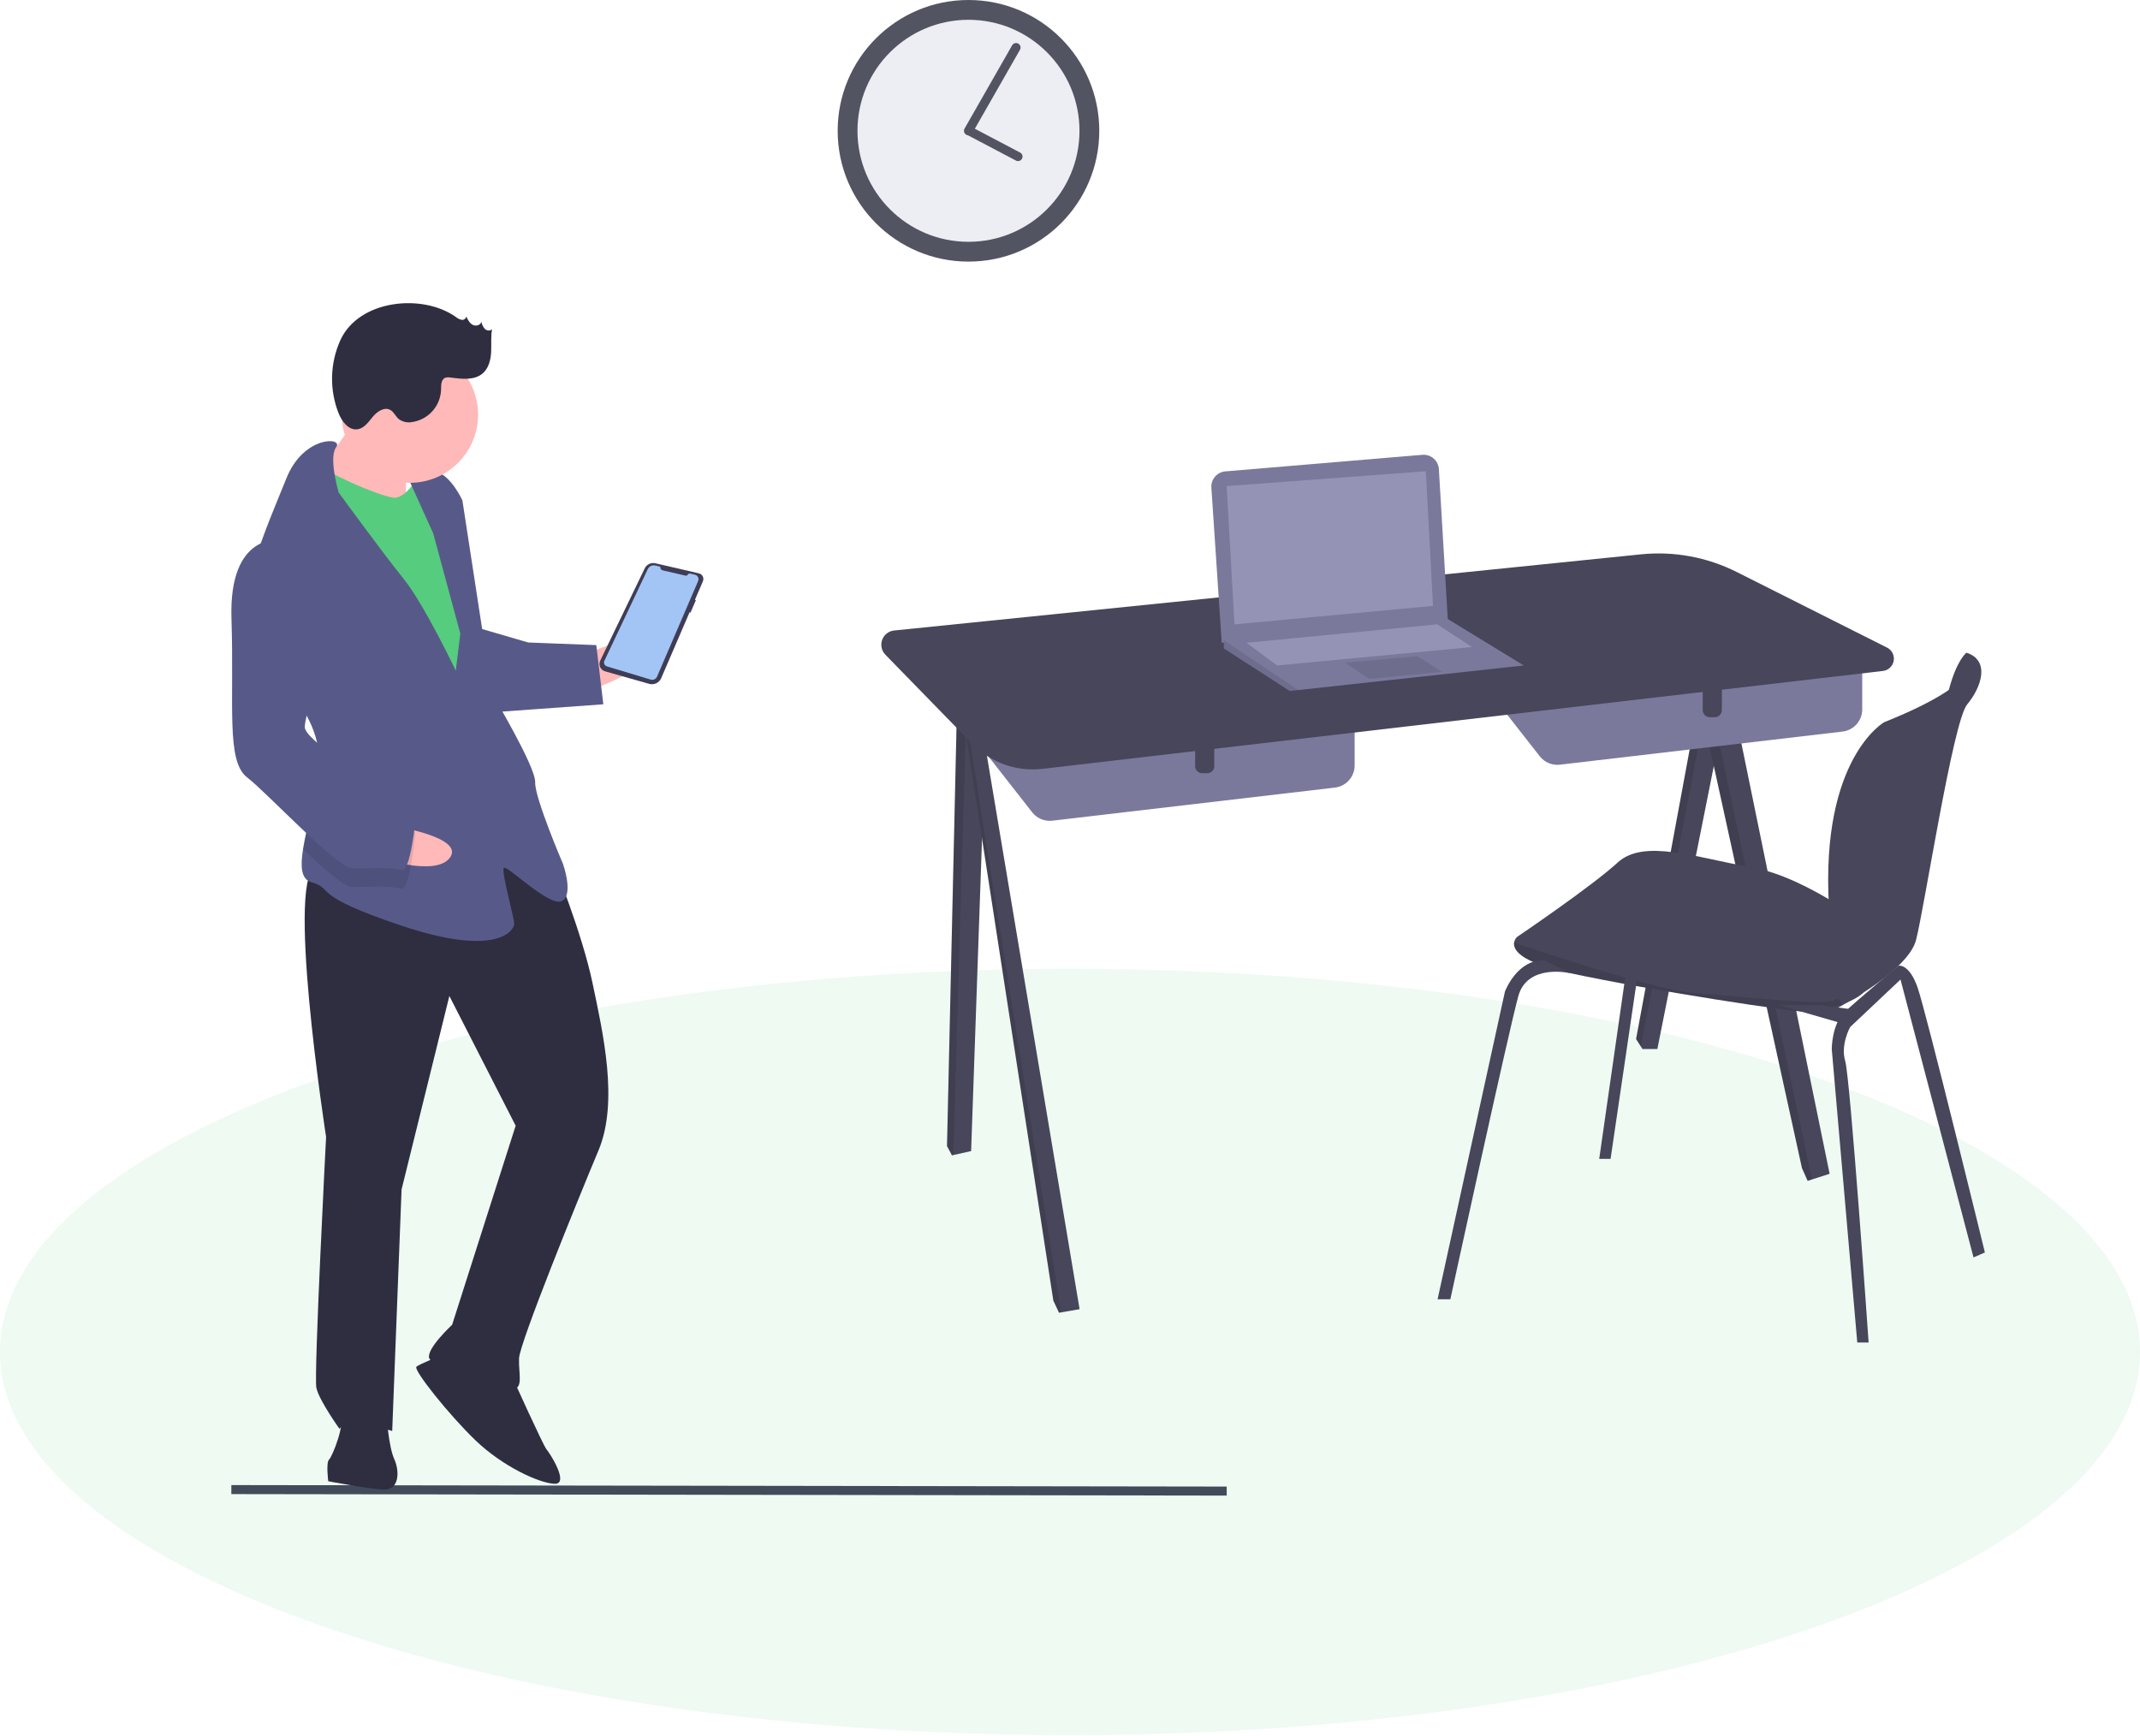
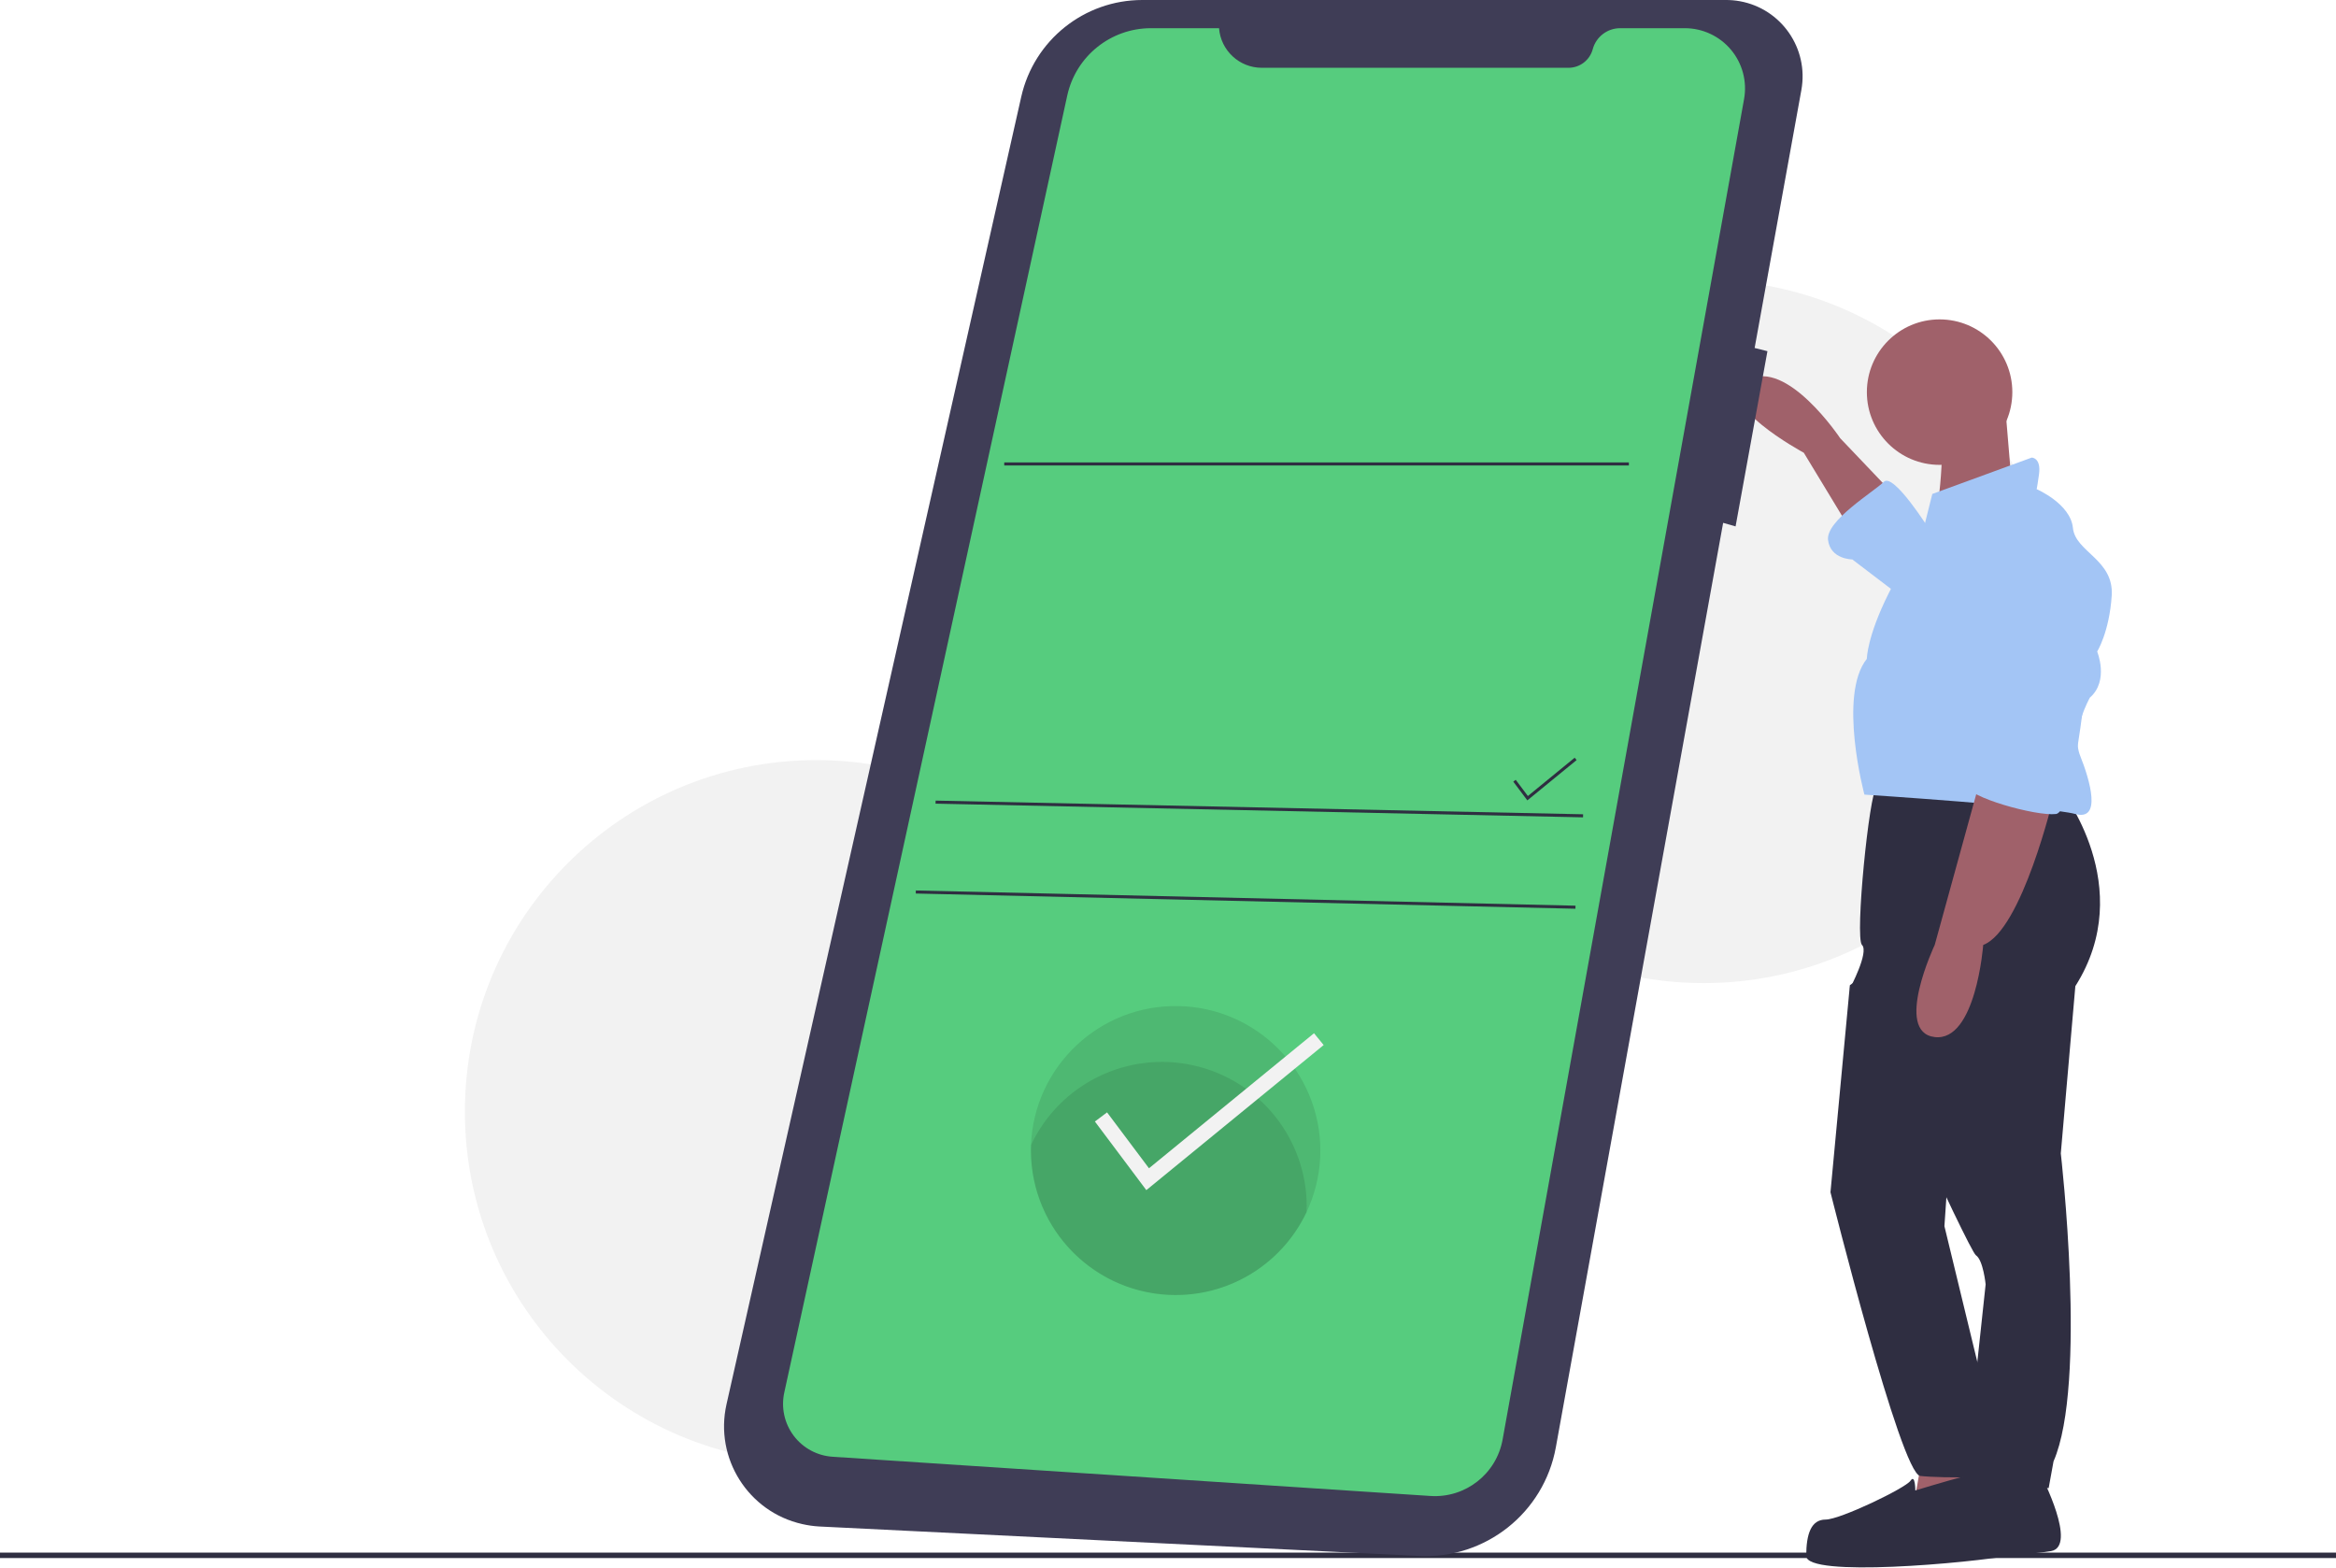
- <svg xmlns="http://www.w3.org/2000/svg" width="148px" height="120px" viewBox="0 0 148 120" version="1.1">
-   <g id="Page-1" stroke="none" stroke-width="1" fill="none" fill-rule="evenodd">
-     <g id="Landing-2.0---verde-Copy-5" transform="translate(-311, -1353)">
-       <g id="Ilustración-1" transform="translate(310, 1353)">
-         <line x1="17" y1="103.016" x2="85.837" y2="103.119" id="Path" stroke="#3F3D56" stroke-width="0.624" />
-         <g id="Reloj" transform="translate(0.9328, 0)">
-           <circle id="Oval" fill="#535461" fill-rule="nonzero" cx="67.046" cy="9.046" r="9.046" />
-           <circle id="Oval" fill="#EDEDF4" fill-rule="nonzero" cx="67.046" cy="9.046" r="7.677" />
-           <line x1="70.336" y1="3.288" x2="67.046" y2="9.046" id="Path" stroke="#535461" stroke-width="0.624" stroke-linecap="round" />
-           <line x1="67.203" y1="9.106" x2="70.472" y2="10.827" id="Path" stroke="#535461" stroke-width="0.624" stroke-linecap="round" />
-           <ellipse id="Oval" fill="#56CC7E" fill-rule="nonzero" opacity="0.1" cx="74.067" cy="93.5" rx="74" ry="26.5" />
-         </g>
-         <g id="Hombre" transform="translate(17, 20.9664)" fill-rule="nonzero">
-           <path d="M24.573,24.266 C24.573,24.266 28.724,22.282 28.658,23.995 C28.591,25.708 24.473,26.835 24.473,26.835 L24.573,24.266 Z" id="Path" fill="#FFB9B9" />
-           <path d="M22.295,38.759 C22.295,38.759 24.254,43.553 24.977,47.012 C25.701,50.471 26.803,55.231 25.386,58.607 C23.968,61.983 19.938,71.906 19.896,72.976 C19.855,74.047 20.242,75.134 19.385,75.101 C18.529,75.068 13.868,73.6 13.679,72.95 C13.489,72.299 15.269,70.652 15.269,70.652 L19.663,56.884 L15.078,47.915 L11.772,61.296 L11.124,77.997 C11.124,77.997 7.946,77.016 7.484,77.856 C7.484,77.856 6.06,75.871 5.879,75.006 C5.698,74.141 6.552,57.662 6.552,57.662 C6.552,57.662 3.634,38.893 5.989,38.985 C8.345,39.076 17.57,33.429 22.295,38.759 Z" id="Path" fill="#2F2E41" />
-           <path d="M19.418,74.244 C19.418,74.244 21.591,79.046 21.797,79.269 C22.002,79.491 23.418,81.69 22.348,81.649 C21.277,81.607 18.749,80.437 16.889,78.649 C15.028,76.862 12.575,73.764 12.797,73.559 C13.02,73.353 14.543,72.769 14.543,72.769 L19.418,74.244 Z" id="Path" fill="#2F2E41" />
-           <path d="M10.737,76.91 C10.737,76.91 10.868,79.059 11.263,79.932 C11.658,80.805 11.609,82.09 10.538,82.049 C9.468,82.007 6.701,81.471 6.701,81.471 C6.701,81.471 6.536,80.178 6.759,79.972 C6.981,79.766 7.929,77.444 7.526,76.785 C7.122,76.126 10.737,76.91 10.737,76.91 Z" id="Path" fill="#2F2E41" />
-           <path d="M9.154,7.156 C9.154,7.156 6.871,10.713 5.982,11.536 C5.092,12.359 7.595,14.172 7.595,14.172 L12.075,14.775 C12.075,14.775 12.018,10.698 12.249,10.278 C12.48,9.858 9.154,7.156 9.154,7.156 Z" id="Path" fill="#FFB9B9" />
-           <path d="M13.047,11.81 C13.047,11.81 12.124,13.49 11.268,13.457 C10.412,13.423 5.982,11.536 5.792,10.885 C5.603,10.235 4.325,15.546 4.325,15.546 L15.165,34.623 L17.809,32.795 L16.528,21.595 L15.476,15.55 L13.047,11.81 Z" id="Path" fill="#56CC7E" />
-           <path d="M5.392,28.883 C5.825,29.787 6.095,30.731 6.058,31.696 C6.056,31.739 6.054,31.782 6.05,31.825 C5.948,33.806 5.218,36.098 4.956,37.765 C4.766,38.961 4.82,39.833 5.52,40.039 C7.216,40.533 5.272,40.887 11.835,43.071 C18.398,45.256 19.543,43.37 19.56,42.942 C19.577,42.514 18.63,39.26 18.853,39.055 C19.075,38.849 21.965,41.748 22.838,41.353 C23.711,40.958 22.938,38.784 22.938,38.784 C22.938,38.784 20.971,34.205 21.012,33.134 C21.054,32.063 18.033,27.014 18.033,27.014 L15.979,13.639 C15.979,13.639 15.189,11.893 14.126,11.638 C13.064,11.382 12.183,11.991 12.183,11.991 L13.96,15.92 L15.836,22.855 L15.522,25.416 C15.522,25.416 13.341,20.828 11.909,19.057 C10.476,17.286 7.422,13.093 7.422,13.093 C7.422,13.093 6.709,10.687 7.247,9.968 C7.786,9.247 5.002,9.139 3.815,12.095 C3.186,13.662 2.165,15.999 1.525,18.174 C0.955,20.101 0.686,21.903 1.251,22.932 C2.114,24.506 4.285,26.573 5.392,28.883 Z" id="Path" fill="#575A89" />
-           <path d="M17.137,22.476 L20.53,23.466 L25.24,23.648 L25.725,27.741 L17.983,28.299 C17.983,28.299 16.05,22.863 17.137,22.476 Z" id="Path" fill="#575A89" />
-           <path d="M11.605,36.239 C11.605,36.239 16.143,36.992 15.108,38.357 C14.072,39.723 10.051,38.287 10.051,38.287 L11.605,36.239 Z" id="Path" fill="#FFB9B9" />
-           <path d="M6.05,31.825 C5.948,33.806 5.218,36.098 4.956,37.765 C6.402,39.133 7.777,40.34 8.295,40.361 C9.365,40.402 11.087,40.254 11.721,40.493 C12.355,40.732 12.727,36.673 12.727,36.673 C12.727,36.673 12.348,35.371 10.66,34.662 C9.521,34.183 7.337,32.882 6.05,31.825 Z" id="Path" fill="#000000" opacity="0.1" />
-           <path d="M3.435,16.369 C3.435,16.369 -0.188,15.8 0.008,21.812 C0.203,27.824 -0.374,31.661 1.083,32.79 C2.54,33.919 7.274,39.034 8.345,39.076 C9.415,39.117 11.136,38.97 11.77,39.209 C12.405,39.448 12.776,35.388 12.776,35.388 C12.776,35.388 12.398,34.087 10.71,33.378 C9.022,32.669 5.045,30.156 5.078,29.299 C5.111,28.443 6.084,25.479 6.084,25.479 C6.084,25.479 7.437,18.24 3.435,16.369 Z" id="Path" fill="#575A89" />
-           <circle id="Oval" fill="#FFB9B9" cx="12.349" cy="7.709" r="4.714" />
-           <path d="M15.523,0.952 C15.636,1.05 15.773,1.118 15.919,1.151 C16.072,1.178 16.219,1.077 16.247,0.924 C16.355,1.148 16.476,1.386 16.697,1.501 C16.917,1.616 17.257,1.519 17.289,1.273 C17.321,1.46 17.404,1.635 17.528,1.778 C17.665,1.908 17.913,1.941 18.032,1.795 C17.936,2.322 17.995,2.864 17.965,3.399 C17.935,3.934 17.792,4.501 17.388,4.852 C16.798,5.365 15.912,5.239 15.137,5.142 C15.02,5.117 14.898,5.124 14.784,5.161 C14.494,5.285 14.507,5.689 14.503,6.004 C14.454,7.147 13.587,8.088 12.451,8.229 C12.144,8.277 11.83,8.2 11.578,8.016 C11.358,7.83 11.246,7.525 10.994,7.385 C10.583,7.157 10.086,7.49 9.786,7.851 C9.486,8.212 9.19,8.656 8.725,8.722 C8.111,8.809 7.643,8.183 7.413,7.606 C6.773,5.973 6.819,4.151 7.542,2.553 C8.826,-0.245 13.209,-0.687 15.523,0.952 Z" id="Path" fill="#2F2E41" />
-         </g>
-         <g id="Mesa" transform="translate(61.928, 31.4496)" fill-rule="nonzero">
-           <polygon id="Path" fill="#47465A" points="58.448 17.269 53.693 41.097 52.663 41.097 52.55 40.921 52.222 40.41 56.34 18.151 56.965 17.89" />
-           <polygon id="Path" fill="#000000" opacity="0.1" points="56.965 17.89 52.55 40.921 52.222 40.41 56.34 18.151" />
-           <polygon id="Path" fill="#47465A" points="65.606 49.726 64.384 50.12 64.087 50.216 63.694 49.333 56.965 18.638 57.665 18.481 59.135 18.151" />
-           <polygon id="Path" fill="#000000" opacity="0.1" points="64.384 50.12 64.087 50.216 63.694 49.333 56.965 18.638 57.665 18.481" />
-           <polygon id="Path" fill="#47465A" points="7.312 17.269 6.234 48.157 4.997 48.431 4.91 48.451 4.566 47.814 5.253 17.563 5.913 17.469" />
-           <polygon id="Path" fill="#000000" opacity="0.1" points="5.913 17.469 4.997 48.431 4.91 48.451 4.566 47.814 5.253 17.563" />
-           <polygon id="Path" fill="#47465A" points="13.735 59.09 12.456 59.311 12.313 59.335 11.921 58.502 5.694 18.151 5.874 18.097 6.822 17.808" />
-           <polygon id="Path" fill="#000000" opacity="0.1" points="12.456 59.311 12.313 59.335 11.921 58.502 5.694 18.151 5.874 18.097" />
-           <path d="M40.798,14.769 L45.559,20.852 C45.891,21.276 46.42,21.496 46.954,21.434 L66.498,19.145 C67.275,19.054 67.862,18.395 67.862,17.611 L67.862,13.102 L40.798,14.769 Z" id="Path" fill="#7A799C" />
-           <path d="M56.83,15.749 L58.154,15.749 L58.154,17.66 C58.154,17.931 57.934,18.152 57.662,18.152 L57.322,18.152 C57.051,18.152 56.83,17.931 56.83,17.66 L56.83,15.749 Z" id="Path" fill="#47465A" />
-           <path d="M5.694,18.642 L10.455,24.725 C10.787,25.149 11.315,25.369 11.85,25.307 L31.393,23.018 C32.171,22.927 32.758,22.268 32.758,21.485 L32.758,16.975 L5.694,18.642 Z" id="Path" fill="#7A799C" />
-           <path d="M21.726,19.622 L23.05,19.622 L23.05,21.533 C23.05,21.805 22.83,22.025 22.558,22.025 L22.218,22.025 C21.947,22.025 21.726,21.805 21.726,21.533 L21.726,19.622 L21.726,19.622 Z" id="Path" fill="#47465A" />
-           <path d="M11.164,21.723 L69.295,14.951 C69.67,14.908 69.972,14.623 70.038,14.251 C70.104,13.88 69.918,13.509 69.581,13.339 L59.182,8.109 C57.134,7.079 54.834,6.655 52.554,6.888 L0.908,12.154 C0.531,12.193 0.21,12.445 0.081,12.801 C-0.047,13.157 0.039,13.556 0.303,13.827 L6.317,19.997 C7.579,21.292 9.368,21.929 11.164,21.723 Z" id="Path" fill="#47465A" />
-           <path d="M75.691,14.034 L75.069,13.69 C75.069,13.69 74.398,14.184 73.851,16.266 C73.304,18.348 74.873,16.288 74.873,16.288 L75.559,14.867 L75.691,14.034 Z" id="Path" fill="#47465A" />
-           <path d="M69.038,33.105 C69.038,33.105 68.401,36.096 68.107,36.929 C67.963,37.337 67.267,37.71 66.495,37.996 C65.811,38.251 65.102,38.435 64.381,38.547 C63.547,38.645 52.859,36.978 47.662,35.851 C44.161,35.091 43.709,34.22 43.786,33.733 C43.811,33.588 43.881,33.454 43.985,33.35 C43.985,33.35 49.133,29.869 50.947,28.202 C52.761,26.535 56.34,27.859 60.262,28.545 C64.185,29.232 69.038,33.105 69.038,33.105 Z" id="Path" fill="#47465A" />
-           <path d="M75.069,13.69 C75.069,13.69 77.471,15.259 69.382,18.495 C69.382,18.495 64.985,20.974 65.557,31.186 C65.584,31.646 65.724,32.091 65.964,32.483 C66.799,33.856 68.587,37.331 65.607,37.763 L65.607,38.547 C65.607,38.547 71,35.851 71.588,33.546 C72.176,31.242 74.137,18.446 75.118,17.269 C76.099,16.092 76.736,14.229 75.069,13.69 Z" id="Path" fill="#47465A" />
-           <path d="M66.495,37.996 C65.811,38.251 65.102,38.435 64.381,38.547 C63.547,38.645 52.859,36.978 47.662,35.851 C44.161,35.091 43.709,34.22 43.786,33.733 C46.087,34.52 53.56,37.017 56.242,37.223 C59.429,37.469 65.517,38.15 65.979,37.687 C66.156,37.508 66.338,37.697 66.495,37.996 Z" id="Path" fill="#000000" opacity="0.1" />
-           <path d="M38.494,58.404 L43.152,37.125 C43.152,37.125 43.985,34.87 45.897,34.968 L47.662,35.851 C47.662,35.851 44.721,35.164 44.083,37.42 C43.446,39.675 39.376,58.404 39.376,58.404 L38.494,58.404 Z" id="Path" fill="#47465A" />
-           <polygon id="Path" fill="#47465A" points="49.672 48.696 51.535 35.704 52.369 35.704 50.457 48.696" />
-           <path d="M67.519,61.394 L65.754,41.097 C65.754,41.097 65.754,39.381 66.636,38.547 C67.519,37.714 70.368,35.336 70.368,35.336 C70.368,35.336 71.098,35.164 71.686,36.831 C72.274,38.498 76.344,55.168 76.344,55.168 L75.559,55.511 L70.509,36.292 L67.028,39.577 C67.028,39.577 66.342,40.803 66.685,41.93 C67.028,43.058 68.303,61.394 68.303,61.394 L67.519,61.394 Z" id="Path" fill="#47465A" />
-           <polygon id="Path" fill="#47465A" points="62.077 38.057 66.489 39.332 67.47 38.4 64.92 38.057" />
-           <path d="M22.849,2.272 L23.565,13.004 L39.205,11.484 L38.583,0.993 C38.566,0.709 38.435,0.444 38.22,0.258 C38.005,0.071 37.724,-0.02 37.441,0.004 L23.814,1.15 C23.24,1.198 22.811,1.697 22.849,2.272 Z" id="Path" fill="#7A799C" />
-           <polygon id="Path" fill="#7A799C" points="44.451 14.572 28.86 16.273 28.272 16.337 23.712 13.396 23.712 12.758 39.205 11.363" />
-           <polygon id="Path" fill="#000000" opacity="0.1" points="28.86 16.273 28.272 16.337 23.712 13.396 23.712 12.825" />
-           <polygon id="Path" fill="#9493B6" points="23.908 2.168 24.447 11.729 38.175 10.454 37.685 1.139" />
-           <polygon id="Path" fill="#000000" opacity="0.1" points="32.096 14.376 33.763 15.504 38.813 15.014 37.097 13.935" />
-           <polygon id="Path" fill="#9493B6" points="25.281 13.004 27.389 14.572 40.872 13.298 38.47 11.729" />
-         </g>
-         <g id="Móvil" transform="translate(42.4592, 38.9376)" fill-rule="nonzero">
-           <path d="M0.316,0.712 L0.316,0.712 L3.319,0.017 C3.617,-0.052 3.924,0.095 4.057,0.371 L7.133,6.75 C7.201,6.89 7.203,7.054 7.139,7.197 C7.075,7.339 6.951,7.446 6.801,7.489 L3.749,8.356 C3.411,8.452 3.054,8.283 2.915,7.96 L0.952,3.401 L0.892,3.434 L0.519,2.57 L0.581,2.538 L0.033,1.266 C-0.015,1.155 -0.01,1.03 0.044,0.923 C0.099,0.816 0.198,0.739 0.316,0.712 L0.316,0.712 Z" id="Path" fill="#3F3D56" transform="translate(3.592685, 4.191436) scale(-1, 1) translate(-3.592685, -4.191436) " />
-           <path d="M2.957,0.254 L3.307,0.172 C3.515,0.124 3.728,0.227 3.819,0.42 L6.821,6.758 C6.856,6.832 6.857,6.917 6.824,6.992 C6.791,7.066 6.727,7.123 6.649,7.147 L3.618,8.061 C3.441,8.114 3.253,8.026 3.18,7.856 L0.339,1.245 C0.302,1.158 0.305,1.059 0.347,0.975 C0.39,0.891 0.468,0.83 0.559,0.809 L0.892,0.732 C0.958,0.717 1.026,0.748 1.058,0.807 L1.058,0.807 C1.087,0.86 1.147,0.888 1.205,0.874 L2.784,0.509 C2.899,0.482 2.975,0.371 2.957,0.254 Z" id="Path" fill="#A3C5F5" transform="translate(3.580646, 4.118564) scale(-1, 1) translate(-3.580646, -4.118564) " />
-         </g>
-       </g>
+ <svg xmlns="http://www.w3.org/2000/svg" viewBox="0 0 963.51 646.46">
+   <defs>
+     <style>.cls-1{fill:#f2f2f2;}.cls-2{fill:#2f2e41;}.cls-3{fill:#a0616a;}.cls-4{fill:#a3c5f5;}.cls-5{fill:#3f3d56;}.cls-6{fill:#56cc7e;}.cls-7{opacity:0.1;isolation:isolate;}</style>
+   </defs>
+   <g id="Capa_2" data-name="Capa 2">
+     <g id="b1dd317e-8fb9-42d0-9880-4f9abd167789">
+       <circle class="cls-1" cx="336.75" cy="458.5" r="145" />
+       <circle class="cls-1" cx="702.7" cy="260.47" r="145" />
+       <rect class="cls-2" y="640.36" width="963.51" height="2.24" />
+       <path class="cls-3" d="M779,201.73l-20-21s-22-33-38-24,23,30,23,30l20,33Z" />
+       <path class="cls-2" d="M842,608.73s15,29,4,31-65,5-66,2-9-13-3-17,30-7,30-7l8-8Z" />
+       <path class="cls-2" d="M850,325.73s32,40,6,81l-6,69s11,95-3,127l-2,11H810l9-84s-1-10-4-12-52-110-52-110,8-15,5-18,3-63,6-65S850,325.73,850,325.73Z" />
+       <polygon class="cls-3" points="793.01 599.73 789.01 622.73 828.01 620.73 823.01 595.73 793.01 599.73" />
+       <circle class="cls-3" cx="800.01" cy="161.73" r="30" />
+       <path class="cls-3" d="M827,166.73l3,36-32,15s5.5-33.5,1.5-42.5Z" />
+       <path class="cls-4" d="M794,215.73l3-12,41-15s4,0,3,7-1,6-1,6,14,6,15,16,17,13,16,28-6,23-6,23,5,12-3,19c0,0-8,14-4,24s9,27-2,24-87-8-87-8-11-41,1-56c0,0,0-9,9-27S794,215.73,794,215.73Z" />
+       <path class="cls-3" d="M847,328.73s-13,55-29,61c0,0-3,40-20,38s0-38,0-38l19-69Z" />
+       <path class="cls-4" d="M796,218.73s-15-24-19-20-24,16-23,24,10,8,10,8l21,16Z" />
+       <path class="cls-2" d="M775,397.73l-12,8.62-8,85.38s29,116,37,117,41,1,40-2-6-15-6-18-10.43-27-10.43-27l-13.57-56,3-44Z" />
+       <path class="cls-2" d="M790,614.73s42-13,44-10,15.34,33.23-3.33,36.62-85.67,9.38-85.67.38,2-15,8-15,33-13,35-16S790,614.73,790,614.73Z" />
+       <path class="cls-4" d="M823.24,228.47a21.32,21.32,0,0,1,26,1.32c6.89,5.86,14.3,14.25,13.76,22.94-1,16-7,82-15,83s-37-7-37-12,7-11,7-11l-8.5-51a33.7,33.7,0,0,1,13.28-32.94Z" />
+       <path class="cls-5" d="M711.75,0H471.13a51.16,51.16,0,0,0-49.9,39.9L299.66,579.17a41.33,41.33,0,0,0,31.23,49.42,41.92,41.92,0,0,0,7.06,1L585.3,641.74a54.62,54.62,0,0,0,56.43-44.83l69-381.27,5.13,1.47L729,144.84l-5.28-1.32L743,37.1A31.5,31.5,0,0,0,717.61.5,31.13,31.13,0,0,0,711.75,0Z" />
+       <path class="cls-6" d="M502.81,11.63H474.72a35.33,35.33,0,0,0-34.53,27.81L323.49,574.31a21.86,21.86,0,0,0,20,26.52L590,617a28.36,28.36,0,0,0,29.77-23.28L719.36,40.88a24.83,24.83,0,0,0-24.45-29.25H668.26a11.72,11.72,0,0,0-11.32,8.67h0a10.35,10.35,0,0,1-10,7.66H520.45a17.69,17.69,0,0,1-17.64-16.33Z" />
+       <rect class="cls-2" x="414.21" y="190.72" width="257.64" height="1.26" />
+       <polygon class="cls-2" points="629.97 330.11 624.17 322.38 625.18 321.63 630.19 328.31 649.49 312.51 650.29 313.49 629.97 330.11" />
+       <rect class="cls-2" x="518.83" y="200.11" width="1.26" height="267.12" transform="translate(174.86 845.95) rotate(-88.79)" />
+       <rect class="cls-2" x="513.18" y="234.98" width="1.26" height="272.16" transform="translate(130.98 876.16) rotate(-88.68)" />
+       <path class="cls-7" d="M544.6,474.43a59.7,59.7,0,0,1-119.4,0c0-.74,0-1.49.05-2.23a59.7,59.7,0,0,1,119.35,2.23Z" />
+       <path class="cls-7" d="M538.94,497.68c0,.75,0,1.49,0,2.23a59.71,59.71,0,0,1-113.7-25.48c0-.74,0-1.49.05-2.23a59.7,59.7,0,0,1,113.69,25.48Z" />
+       <polygon class="cls-1" points="472.82 490.86 451.6 462.56 456.62 458.79 473.91 481.84 541.98 426.15 545.96 431.02 472.82 490.86" />
    </g>
  </g>
</svg>
